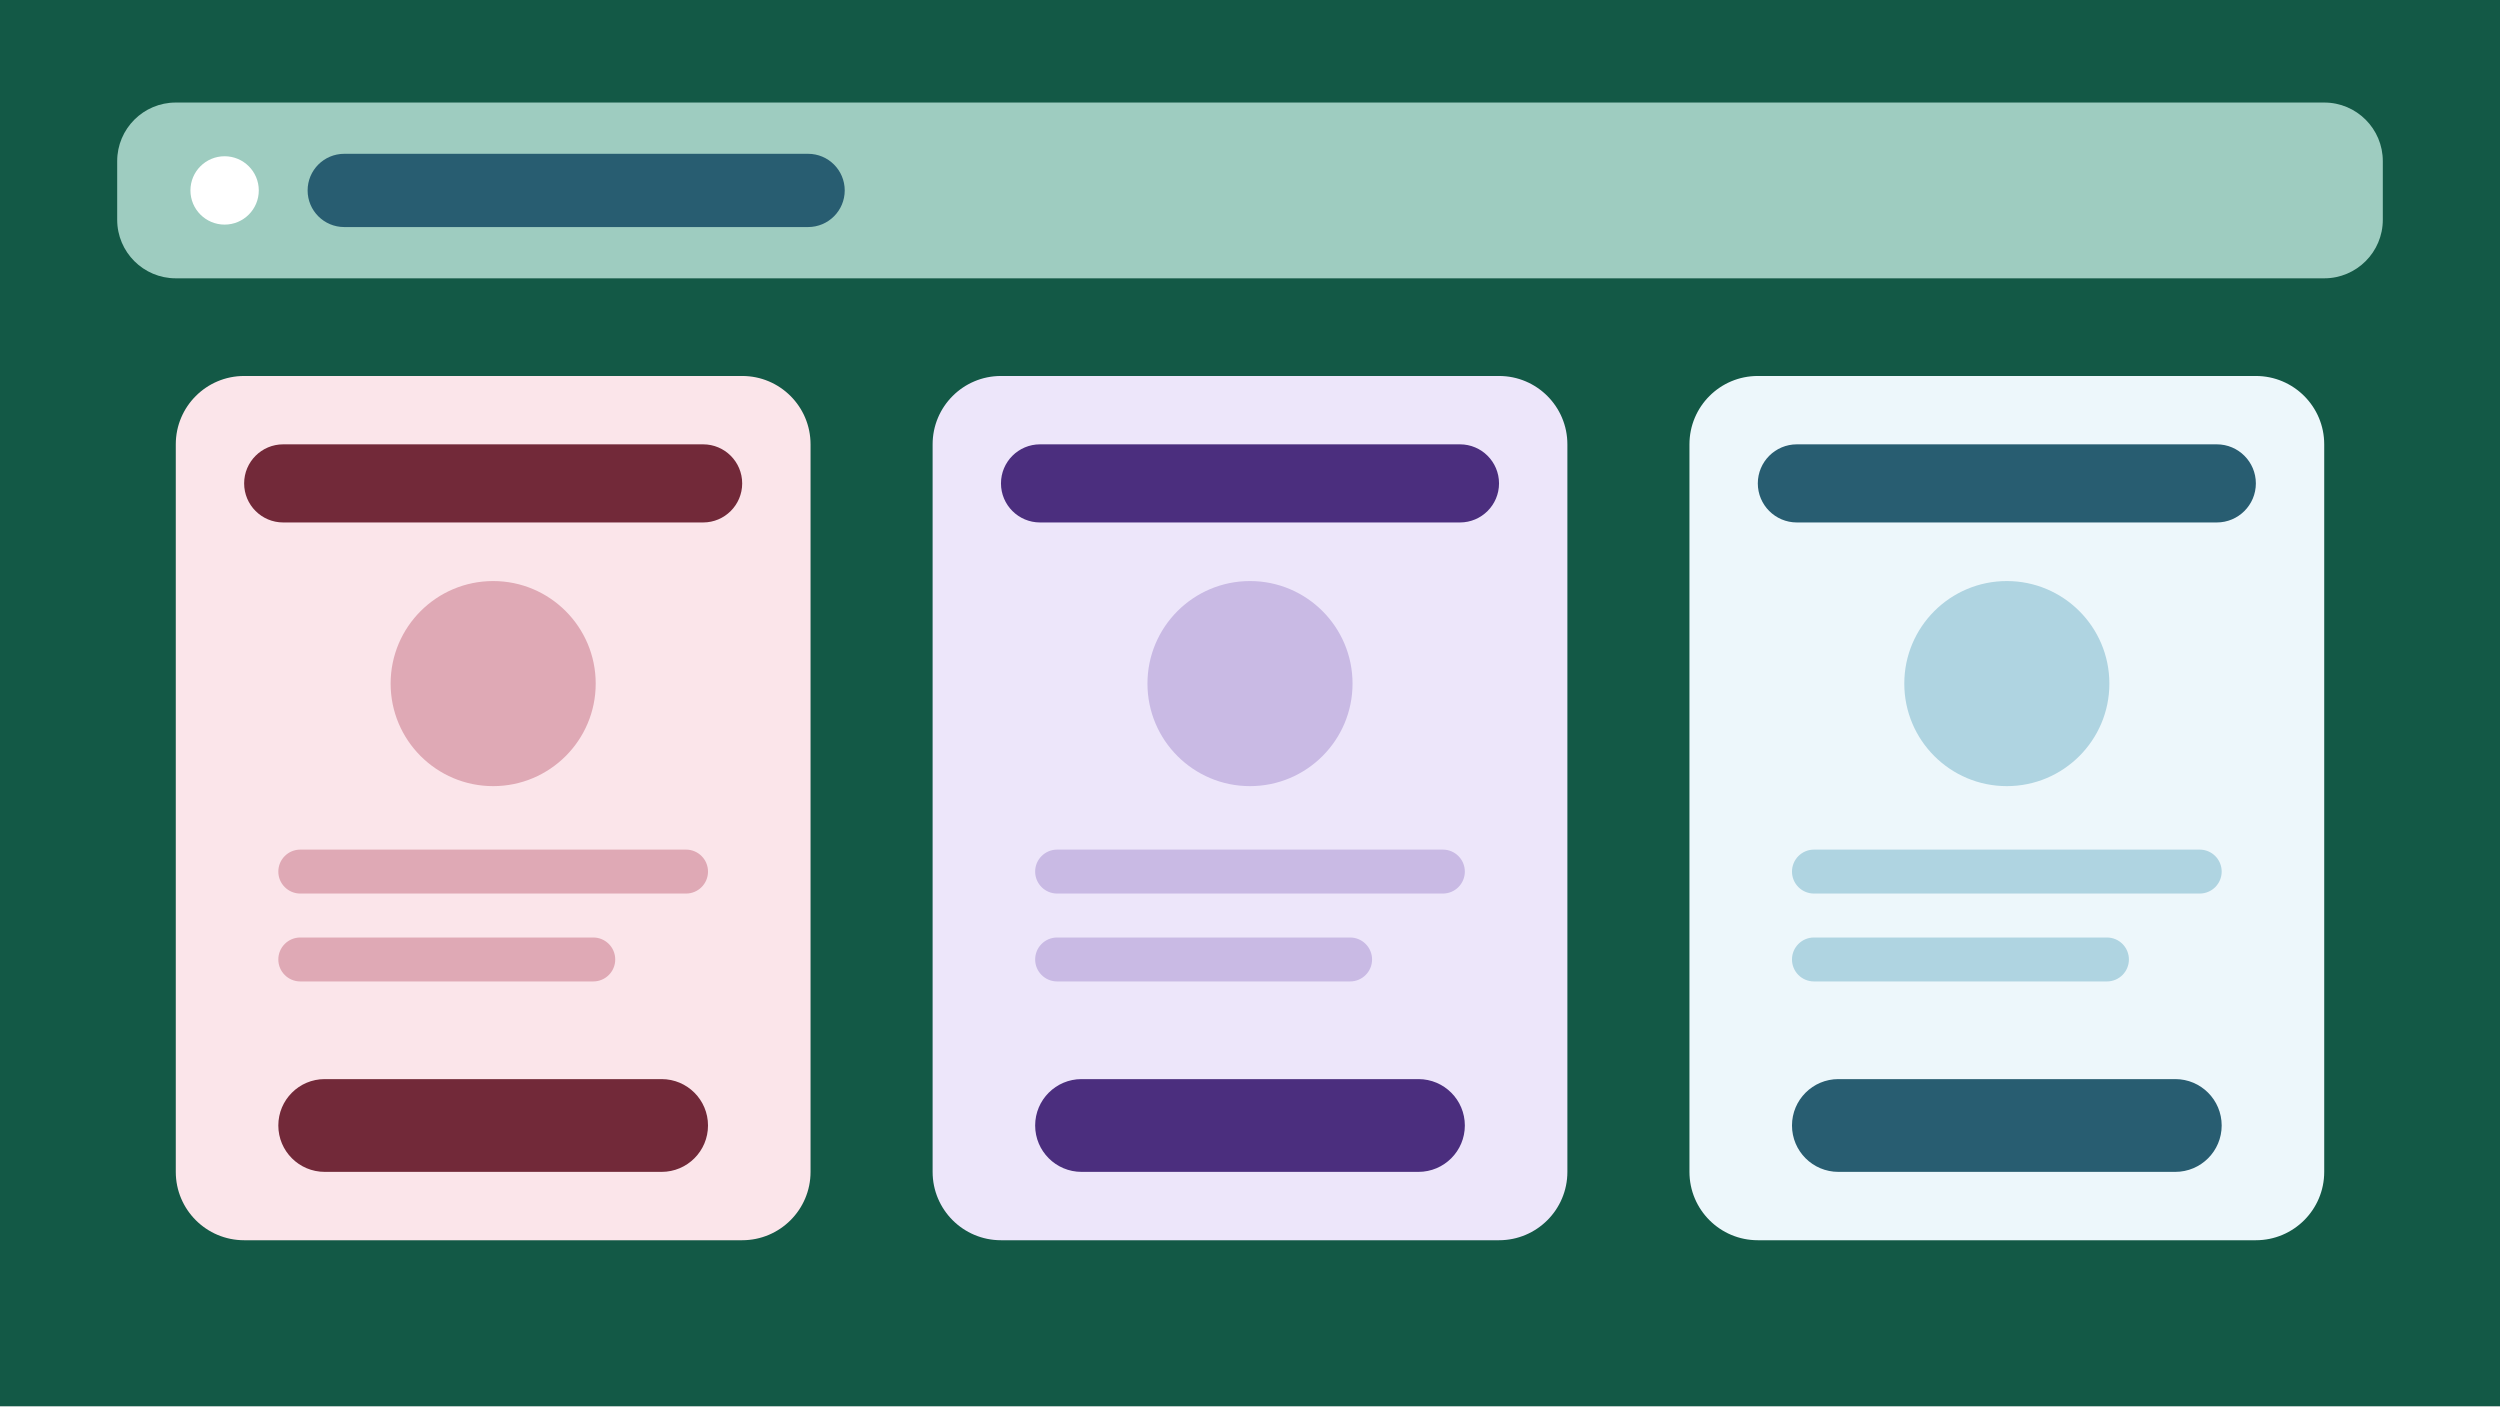
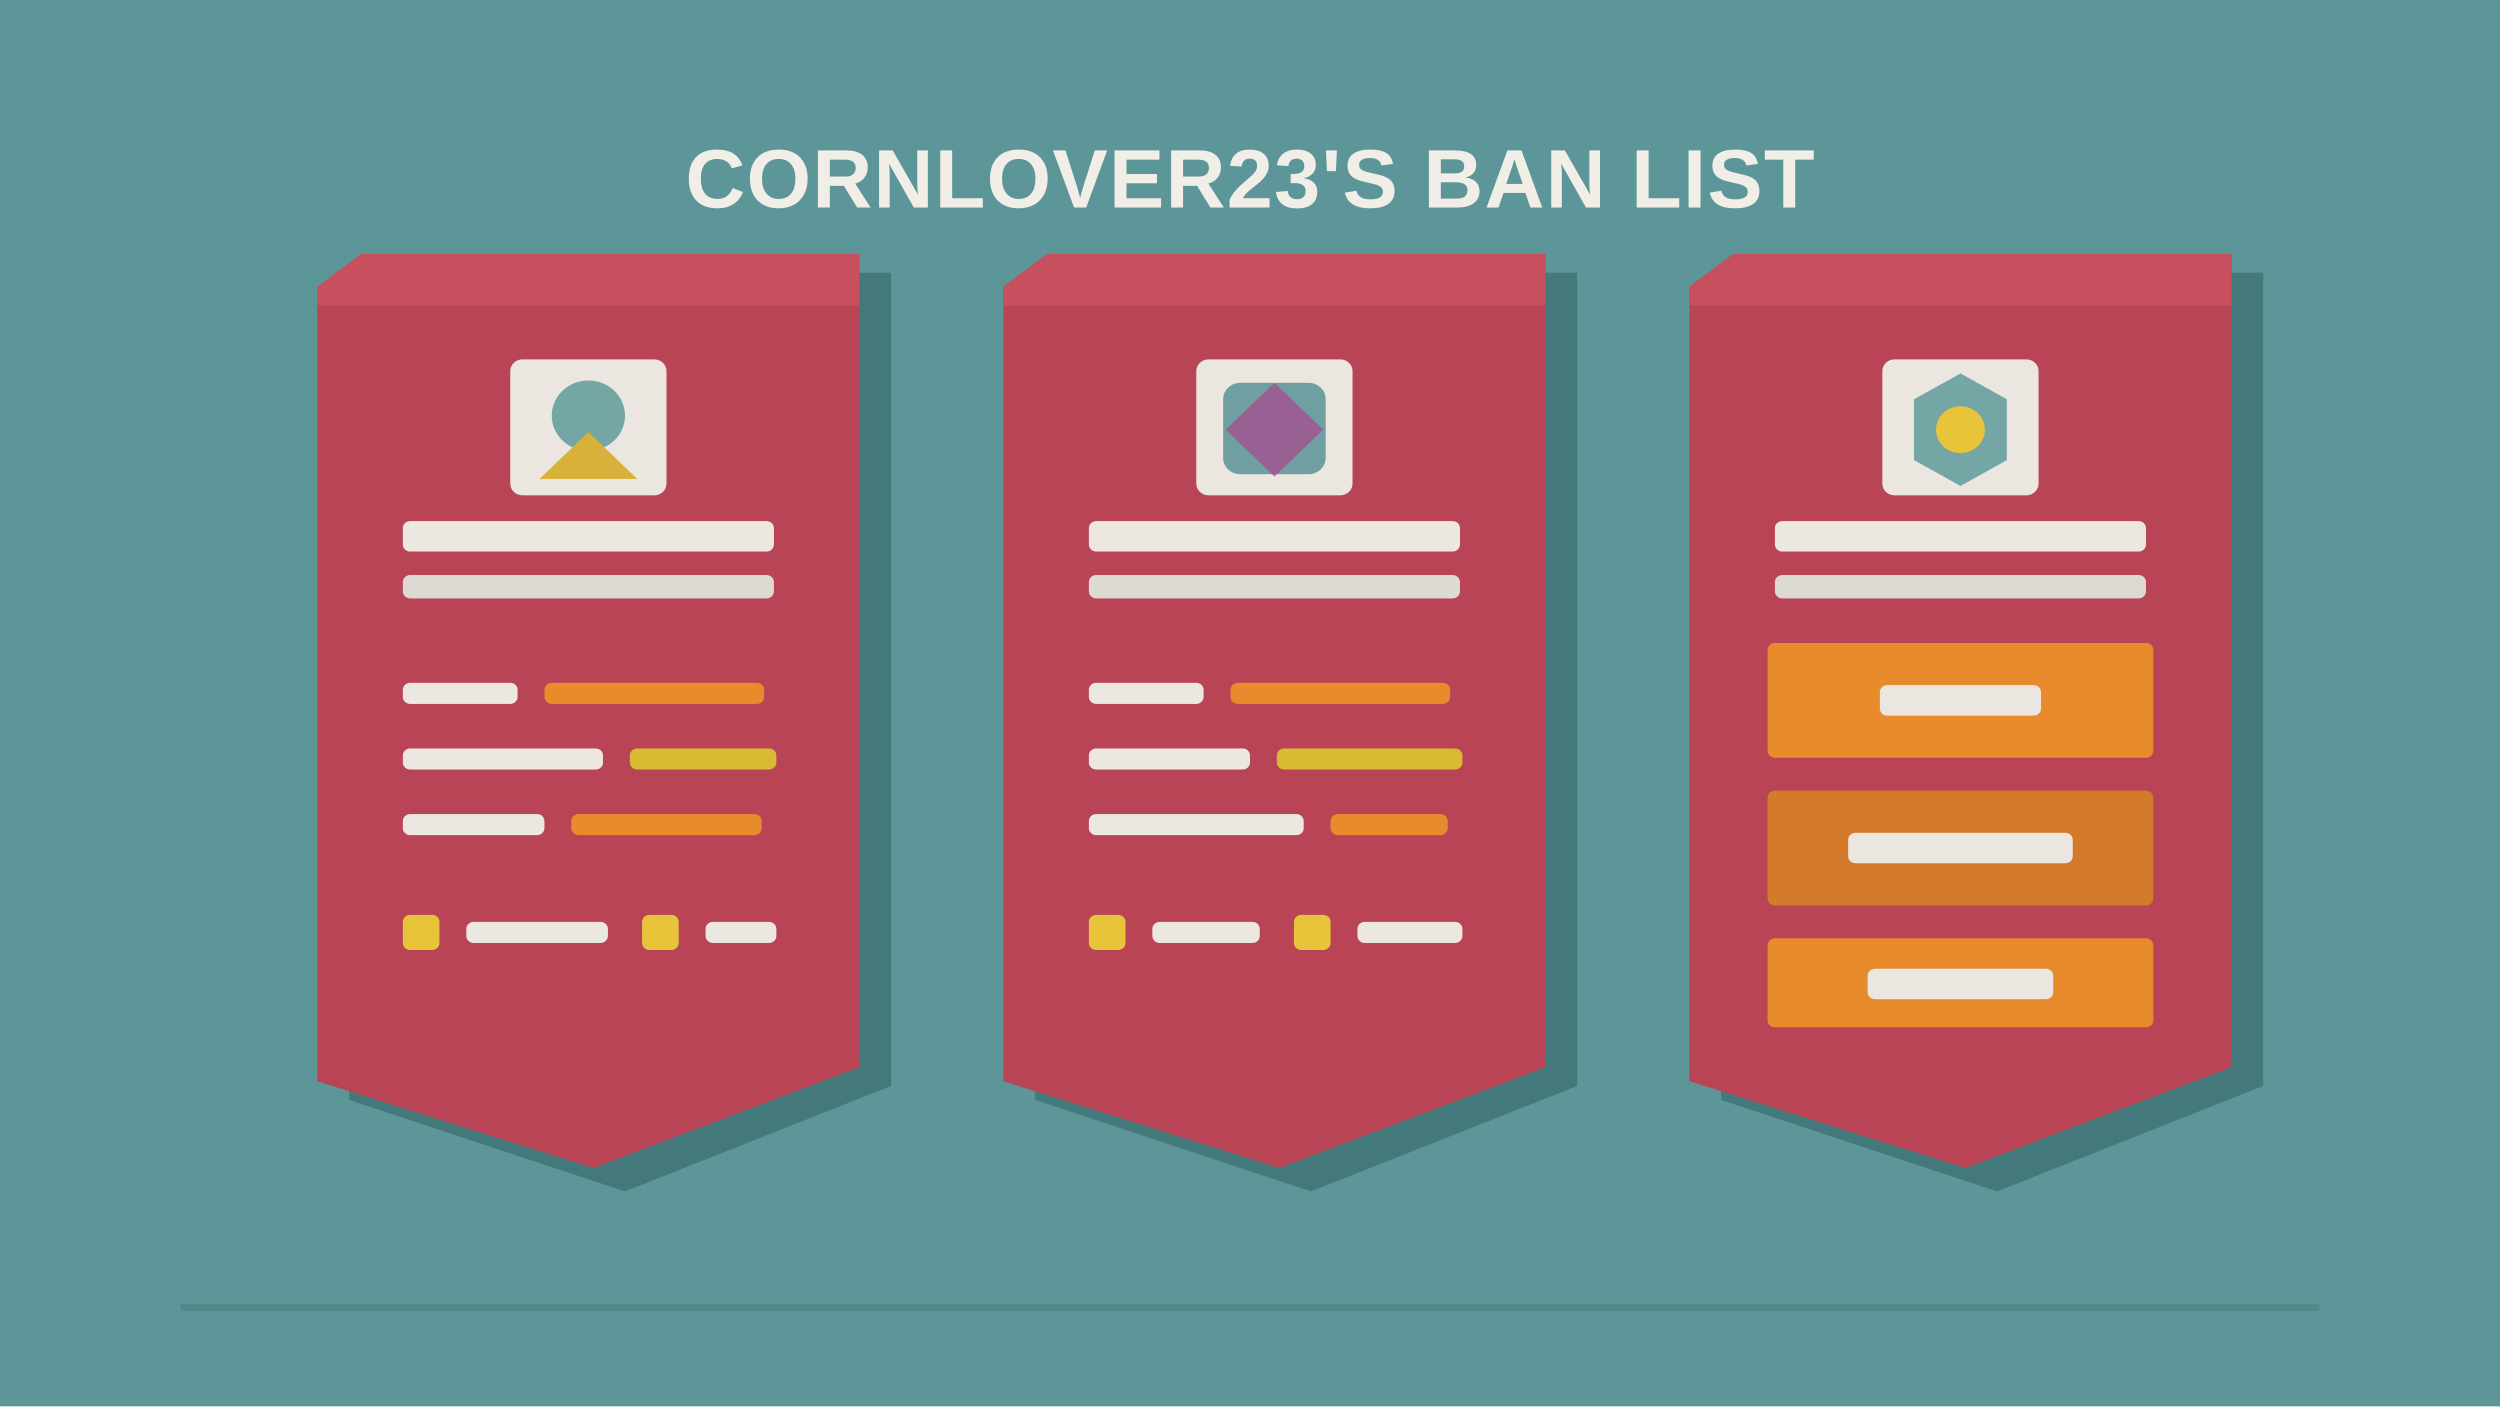
<svg xmlns="http://www.w3.org/2000/svg" width="1024" height="576" viewBox="0 0 1024 576">
-   <rect width="1024" height="576" fill="#135946" />
-   <rect x="48" y="42" width="928" height="72" rx="24" fill="#9eccc0" />
-   <circle cx="92" cy="78" r="14" fill="#ffffff" />
-   <rect x="126" y="63" width="220" height="30" rx="15" fill="#285d71" />
-   <g transform="translate(72 154)">
-     <rect width="260" height="354" rx="28" fill="#fbe5ea" />
-     <rect x="28" y="28" width="204" height="32" rx="16" fill="#722939" />
-     <circle cx="130" cy="126" r="42" fill="#dfa9b5" />
-     <rect x="42" y="194" width="176" height="18" rx="9" fill="#dfa9b5" />
-     <rect x="42" y="230" width="138" height="18" rx="9" fill="#dfa9b5" />
-     <rect x="42" y="288" width="176" height="38" rx="19" fill="#722939" />
+   <rect width="1024" height="576" fill="#5c9698" />
+   <text x="512" y="85" fill="#f1eee8" font-family="Arial, Helvetica, sans-serif" font-size="34" font-weight="600" letter-spacing="0.5" text-anchor="middle">CORNLOVER23'S BAN LIST</text>
+   <g transform="translate(130 104) scale(1 0.96)">
+     <path d="M13 22 L31 8 H235 V355 L126 400 L13 361 Z" fill="#35686a" opacity="0.62" />
+     <path d="M0 14 L18 0 H222 V347 L113 390 L0 353 Z" fill="#b84455" />
+     <path d="M0 14 L18 0 H222 V22 H0 Z" fill="#cd5361" opacity="0.72" />
+     <rect x="79" y="45" width="64" height="58" rx="5" fill="#ebe7e0" />
+     <circle cx="111" cy="69" r="15" fill="#75a6a6" />
+     <path d="M91 96 L111 76 L131 96 Z" fill="#d7b13a" />
+     <rect x="35" y="114" width="152" height="13" rx="3" fill="#ece8e1" />
+     <rect x="35" y="137" width="152" height="10" rx="3" fill="#ddd9d3" />
+     <rect x="35" y="183" width="47" height="9" rx="3" fill="#ece8e1" />
+     <rect x="93" y="183" width="90" height="9" rx="3" fill="#e88b2c" />
+     <rect x="35" y="211" width="82" height="9" rx="3" fill="#ece8e1" />
+     <rect x="128" y="211" width="60" height="9" rx="3" fill="#d9ba32" />
+     <rect x="35" y="239" width="58" height="9" rx="3" fill="#ece8e1" />
+     <rect x="104" y="239" width="78" height="9" rx="3" fill="#e88b2c" />
+     <rect x="35" y="282" width="15" height="15" rx="3" fill="#e8c43b" />
+     <rect x="61" y="285" width="58" height="9" rx="3" fill="#ece8e1" />
+     <rect x="133" y="282" width="15" height="15" rx="3" fill="#e8c43b" />
+     <rect x="159" y="285" width="29" height="9" rx="3" fill="#ece8e1" />
  </g>
-   <g transform="translate(382 154)">
-     <rect width="260" height="354" rx="28" fill="#ede6fa" />
-     <rect x="28" y="28" width="204" height="32" rx="16" fill="#4b2e7e" />
-     <circle cx="130" cy="126" r="42" fill="#c9bae4" />
-     <rect x="42" y="194" width="176" height="18" rx="9" fill="#c9bae4" />
-     <rect x="42" y="230" width="138" height="18" rx="9" fill="#c9bae4" />
-     <rect x="42" y="288" width="176" height="38" rx="19" fill="#4b2e7e" />
+   <g transform="translate(411 104) scale(1 0.96)">
+     <path d="M13 22 L31 8 H235 V355 L126 400 L13 361 Z" fill="#35686a" opacity="0.62" />
+     <path d="M0 14 L18 0 H222 V347 L113 390 L0 353 Z" fill="#b84455" />
+     <path d="M0 14 L18 0 H222 V22 H0 Z" fill="#cd5361" opacity="0.72" />
+     <rect x="79" y="45" width="64" height="58" rx="5" fill="#ebe7e0" />
+     <rect x="90" y="55" width="42" height="39" rx="7" fill="#6f9fa1" />
+     <path d="M91 75 L111 55 L131 75 L111 95 Z" fill="#a94a8d" opacity="0.72" />
+     <rect x="35" y="114" width="152" height="13" rx="3" fill="#ece8e1" />
+     <rect x="35" y="137" width="152" height="10" rx="3" fill="#ddd9d3" />
+     <rect x="35" y="183" width="47" height="9" rx="3" fill="#ece8e1" />
+     <rect x="93" y="183" width="90" height="9" rx="3" fill="#e88b2c" />
+     <rect x="35" y="211" width="66" height="9" rx="3" fill="#ece8e1" />
+     <rect x="112" y="211" width="76" height="9" rx="3" fill="#d9ba32" />
+     <rect x="35" y="239" width="88" height="9" rx="3" fill="#ece8e1" />
+     <rect x="134" y="239" width="48" height="9" rx="3" fill="#e88b2c" />
+     <rect x="35" y="282" width="15" height="15" rx="3" fill="#e8c43b" />
+     <rect x="61" y="285" width="44" height="9" rx="3" fill="#ece8e1" />
+     <rect x="119" y="282" width="15" height="15" rx="3" fill="#e8c43b" />
+     <rect x="145" y="285" width="43" height="9" rx="3" fill="#ece8e1" />
  </g>
-   <g transform="translate(692 154)">
-     <rect width="260" height="354" rx="28" fill="#edf7fb" />
-     <rect x="28" y="28" width="204" height="32" rx="16" fill="#285d71" />
-     <circle cx="130" cy="126" r="42" fill="#afd4e1" />
-     <rect x="42" y="194" width="176" height="18" rx="9" fill="#afd4e1" />
-     <rect x="42" y="230" width="138" height="18" rx="9" fill="#afd4e1" />
-     <rect x="42" y="288" width="176" height="38" rx="19" fill="#285d71" />
+   <g transform="translate(692 104) scale(1 0.96)">
+     <path d="M13 22 L31 8 H235 V355 L126 400 L13 361 Z" fill="#35686a" opacity="0.62" />
+     <path d="M0 14 L18 0 H222 V347 L113 390 L0 353 Z" fill="#b84455" />
+     <path d="M0 14 L18 0 H222 V22 H0 Z" fill="#cd5361" opacity="0.72" />
+     <rect x="79" y="45" width="64" height="58" rx="5" fill="#ebe7e0" />
+     <path d="M92 88 L92 62 L111 51 L130 62 L130 88 L111 99 Z" fill="#75a6a6" />
+     <circle cx="111" cy="75" r="10" fill="#e8c43b" />
+     <rect x="35" y="114" width="152" height="13" rx="3" fill="#ece8e1" />
+     <rect x="35" y="137" width="152" height="10" rx="3" fill="#ddd9d3" />
+     <rect x="32" y="166" width="158" height="49" rx="3" fill="#e88b2c" />
+     <rect x="78" y="184" width="66" height="13" rx="3" fill="#ebe7e0" />
+     <rect x="32" y="229" width="158" height="49" rx="3" fill="#d37a2c" />
+     <rect x="65" y="247" width="92" height="13" rx="3" fill="#ebe7e0" />
+     <rect x="32" y="292" width="158" height="38" rx="3" fill="#e88b2c" />
+     <rect x="73" y="305" width="76" height="13" rx="3" fill="#ebe7e0" />
  </g>
+   <rect x="74" y="534" width="876" height="3" fill="#427a7c" opacity="0.45" />
</svg>
